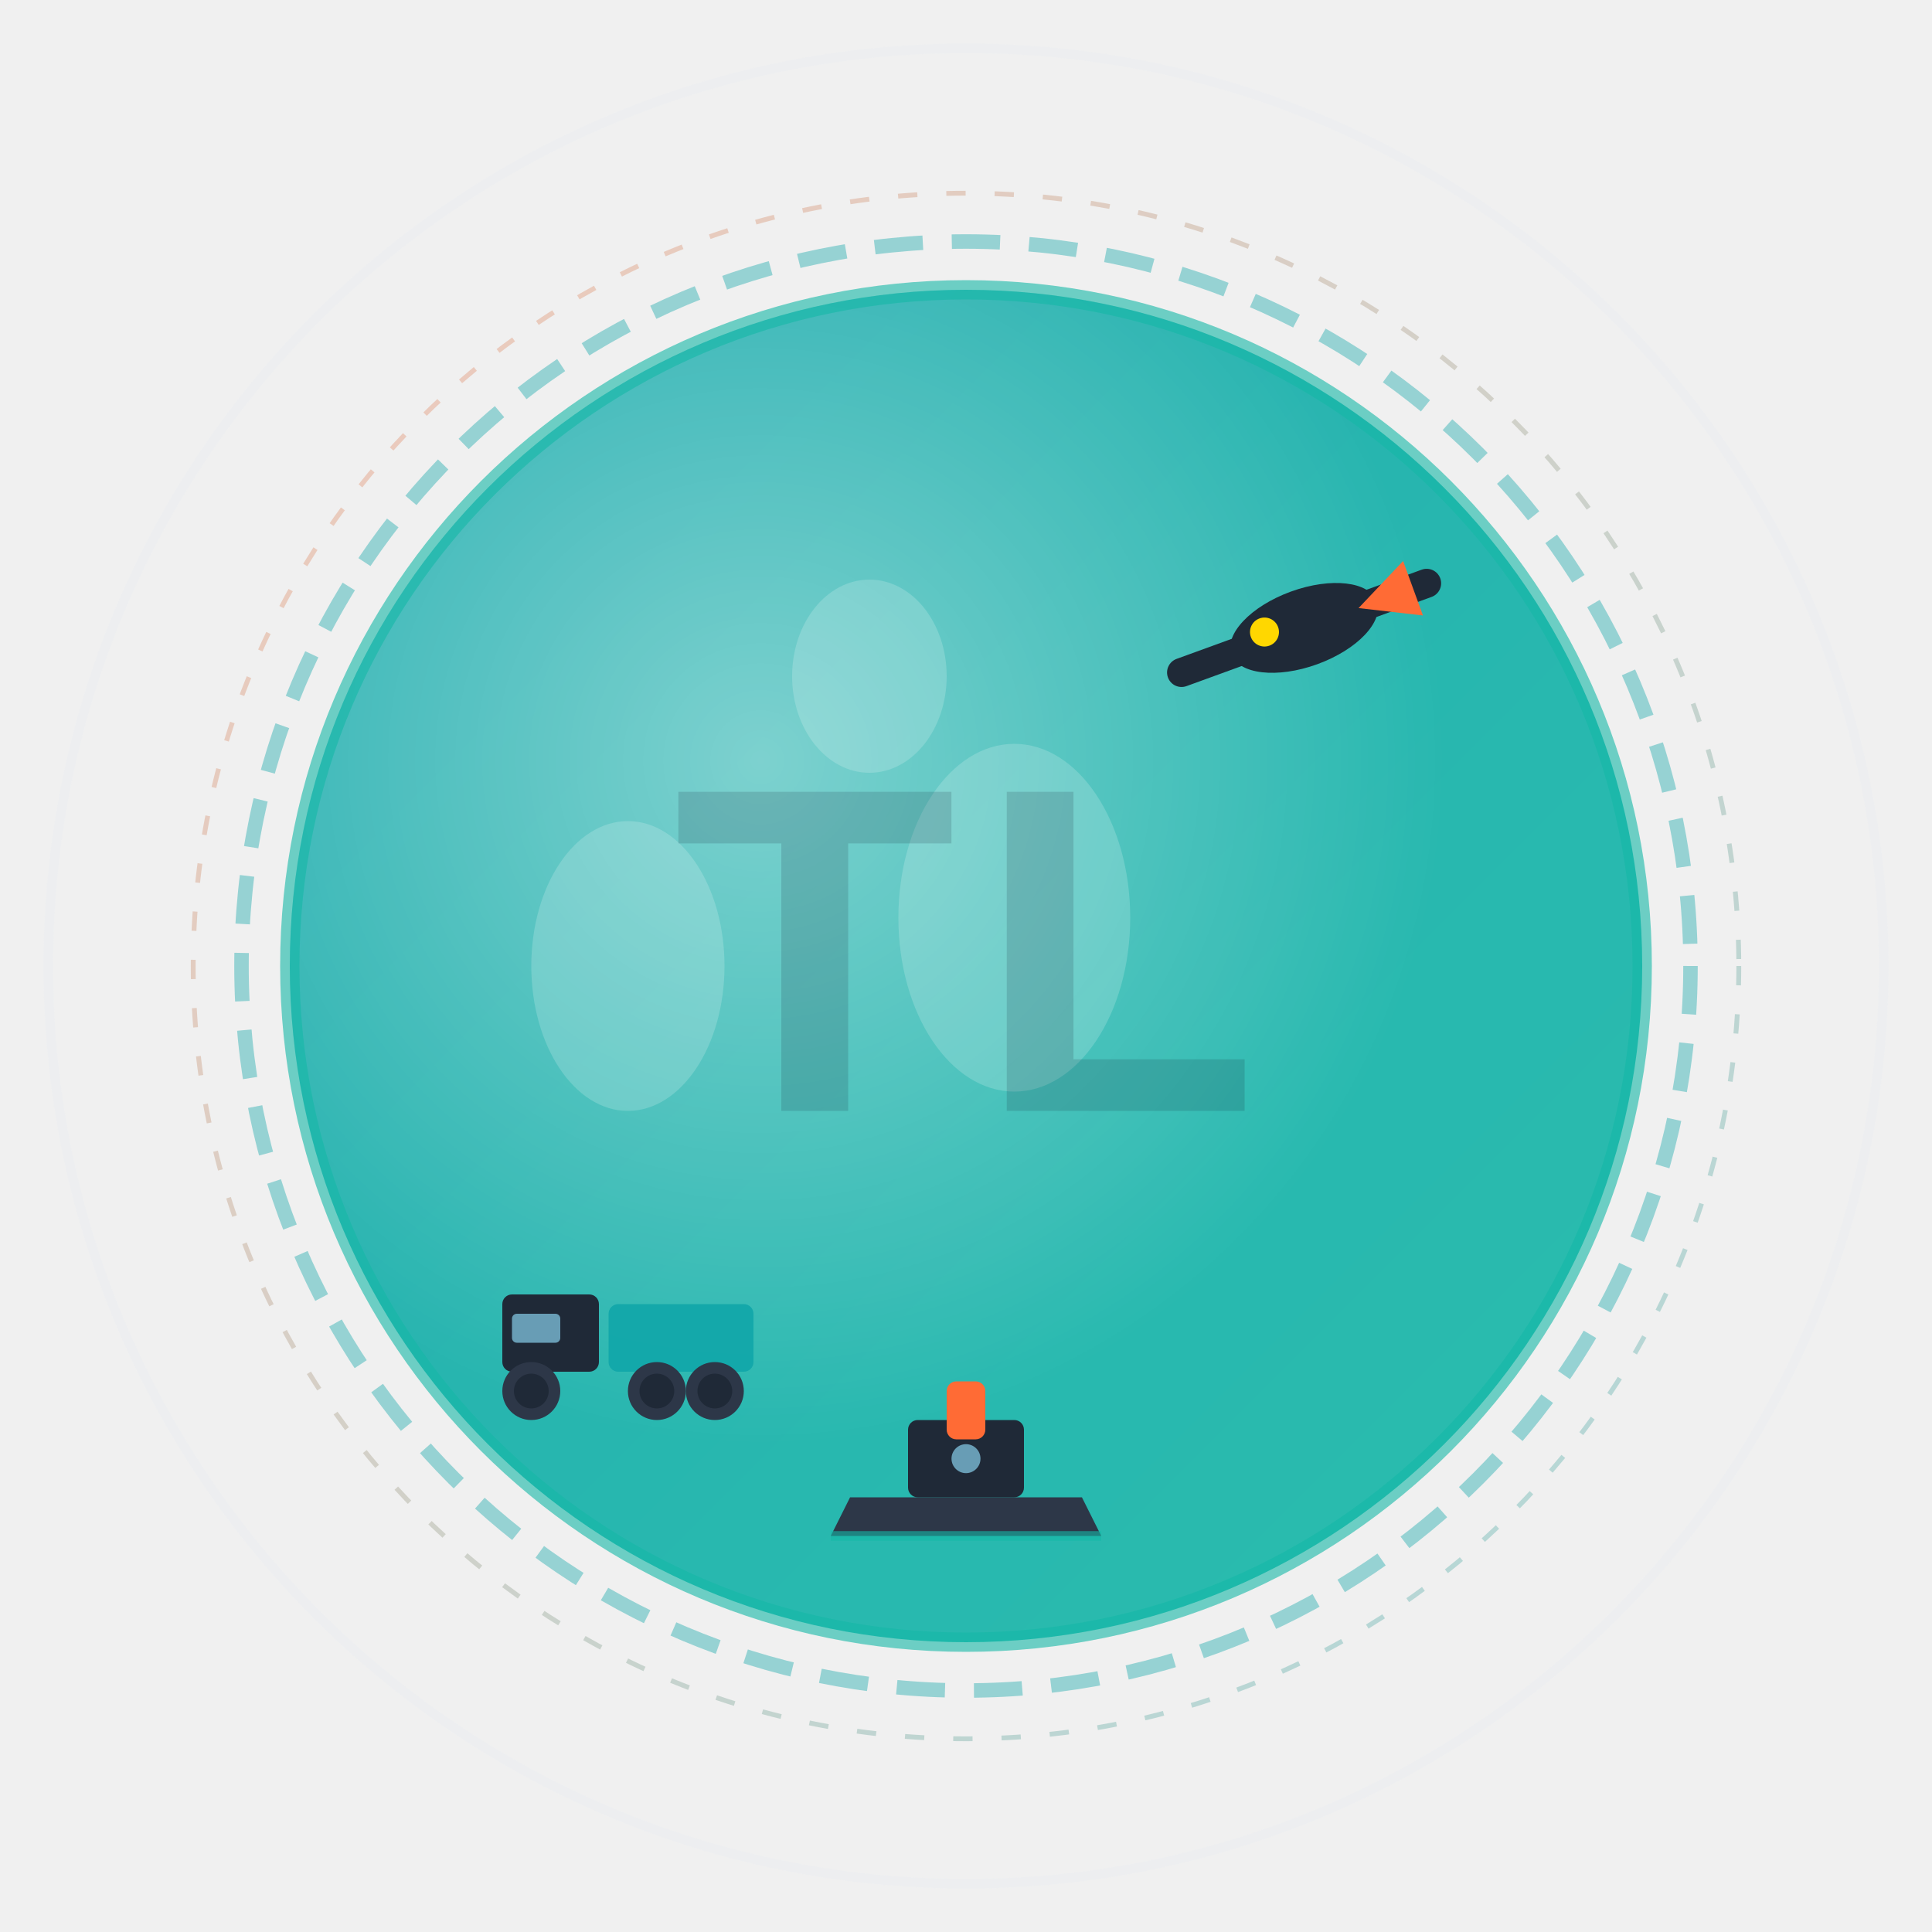
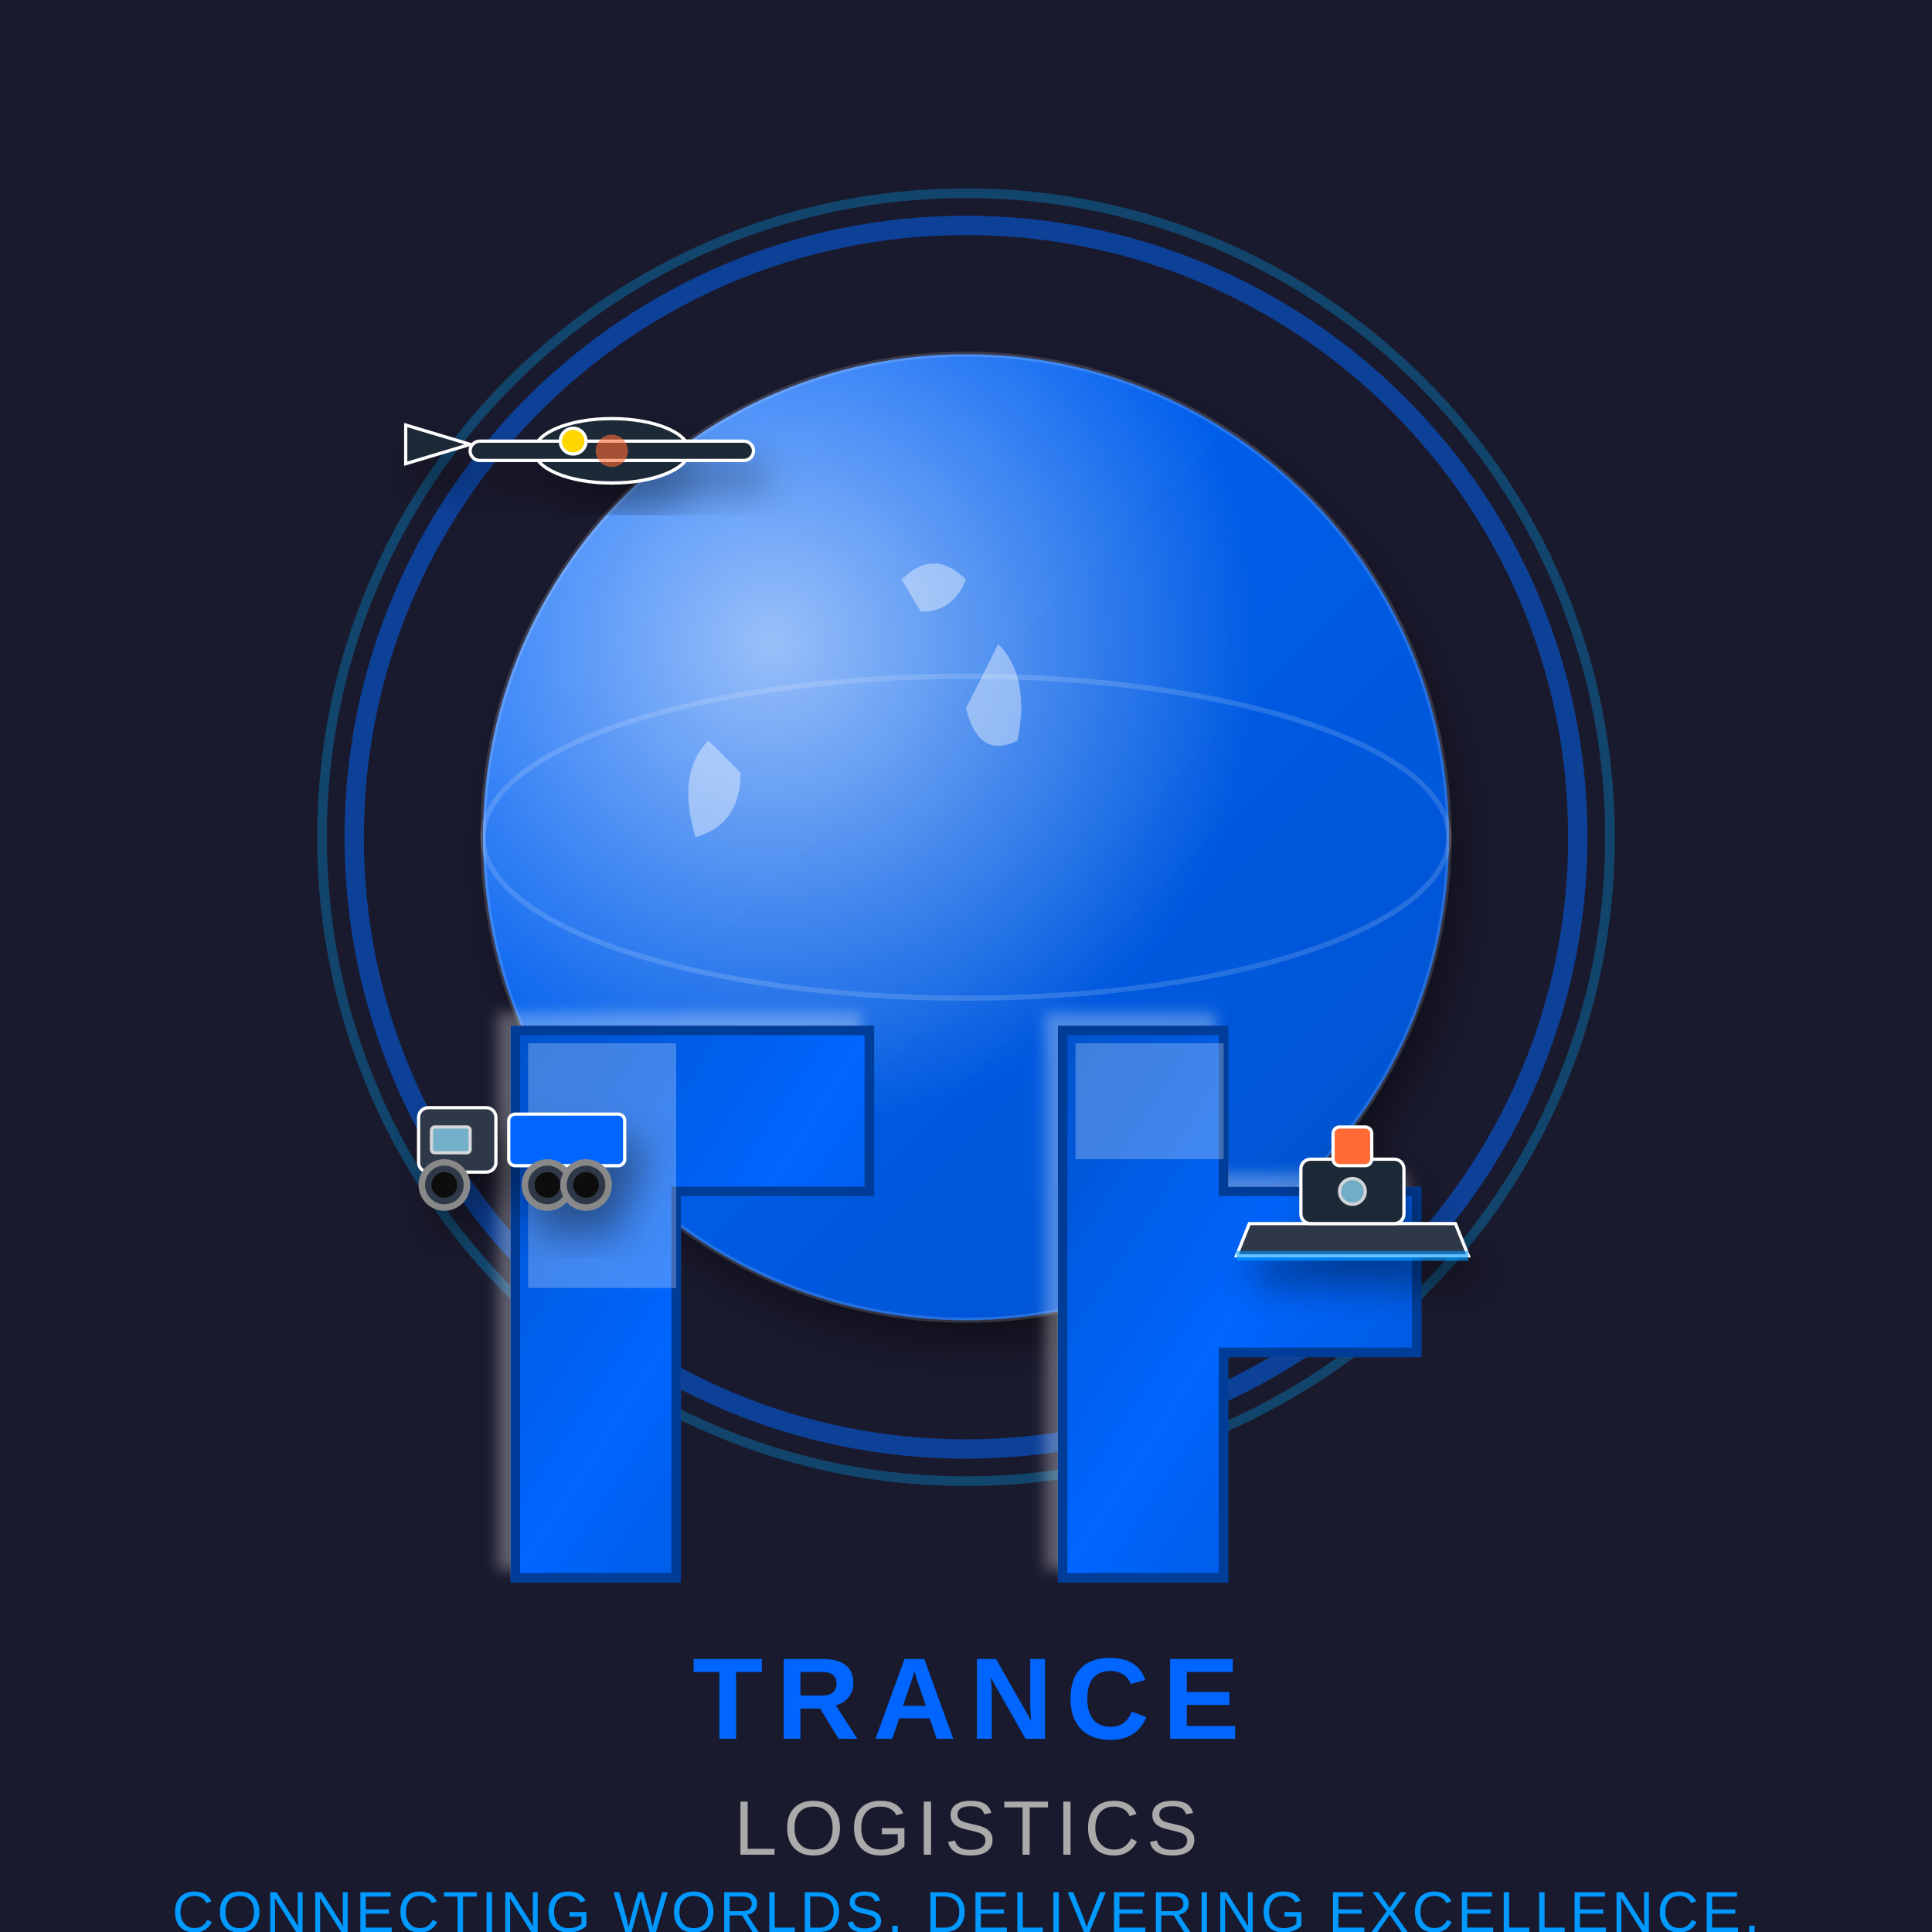
- <svg xmlns="http://www.w3.org/2000/svg" viewBox="0 0 200 200">
+ <svg xmlns="http://www.w3.org/2000/svg" viewBox="0 0 300 300">
  <defs>
+     <linearGradient id="blueGradient" x1="0%" y1="0%" x2="100%" y2="100%">
+       <stop offset="0%" style="stop-color:#0052CC;stop-opacity:1" />
+       <stop offset="50%" style="stop-color:#0066FF;stop-opacity:1" />
+       <stop offset="100%" style="stop-color:#0052CC;stop-opacity:1" />
+     </linearGradient>
+     <linearGradient id="whiteGradient" x1="0%" y1="0%" x2="100%" y2="100%">
+       <stop offset="0%" style="stop-color:#F5F5F5;stop-opacity:1" />
+       <stop offset="100%" style="stop-color:#D3D3D3;stop-opacity:1" />
+     </linearGradient>
    <linearGradient id="globeGradient" x1="0%" y1="0%" x2="100%" y2="100%">
-       <stop offset="0%" style="stop-color:#0EA5A8;stop-opacity:1" />
-       <stop offset="100%" style="stop-color:#14B8A6;stop-opacity:1" />
+       <stop offset="0%" style="stop-color:#0066FF;stop-opacity:1" />
+       <stop offset="100%" style="stop-color:#0052CC;stop-opacity:1" />
    </linearGradient>
-     <linearGradient id="accentGradient" x1="0%" y1="0%" x2="100%" y2="100%">
-       <stop offset="0%" style="stop-color:#FF6B35;stop-opacity:1" />
-       <stop offset="100%" style="stop-color:#0EA5A8;stop-opacity:1" />
-     </linearGradient>
-     <radialGradient id="gloss" cx="35%" cy="35%">
-       <stop offset="0%" style="stop-color:white;stop-opacity:0.4" />
+     <radialGradient id="globeGloss" cx="30%" cy="30%">
+       <stop offset="0%" style="stop-color:white;stop-opacity:0.6" />
      <stop offset="100%" style="stop-color:white;stop-opacity:0" />
    </radialGradient>
+     <filter id="shadow" x="-50%" y="-50%" width="200%" height="200%">
+       <feDropShadow dx="2" dy="4" stdDeviation="3" flood-opacity="0.4" />
+     </filter>
  </defs>
-   <circle cx="100" cy="100" r="95" fill="none" stroke="#E8ECF1" stroke-width="1" opacity="0.3" />
-   <circle cx="100" cy="100" r="70" fill="url(#globeGradient)" opacity="0.9" />
-   <circle cx="100" cy="100" r="70" fill="url(#gloss)" />
-   <g opacity="0.3" fill="rgba(255,255,255,0.6)">
-     <ellipse cx="105" cy="95" rx="12" ry="18" />
-     <ellipse cx="90" cy="70" rx="8" ry="10" />
-     <ellipse cx="65" cy="100" rx="10" ry="15" />
+   <rect width="300" height="300" fill="#1a1a2e" />
+   <circle cx="150" cy="130" r="95" fill="none" stroke="#0066FF" stroke-width="3" opacity="0.5" />
+   <circle cx="150" cy="130" r="100" fill="none" stroke="#00AAFF" stroke-width="1.5" opacity="0.3" />
+   <circle cx="150" cy="130" r="75" fill="url(#globeGradient)" filter="url(#shadow)" />
+   <circle cx="150" cy="130" r="75" fill="url(#globeGloss)" />
+   <g opacity="0.4" fill="#ffffff">
+     <path d="M 140 90 Q 145 85 150 90 Q 148 95 143 95 Z" />
+     <path d="M 155 100 Q 160 105 158 115 Q 152 118 150 110 Z" />
+     <path d="M 110 115 Q 105 120 108 130 Q 115 128 115 120 Z" />
  </g>
-   <circle cx="100" cy="100" r="70" fill="none" stroke="#14B8A6" stroke-width="2" opacity="0.6" />
-   <circle cx="100" cy="100" r="75" fill="none" stroke="#0EA5A8" stroke-width="1.5" opacity="0.4" stroke-dasharray="5,3" />
-   <g transform="translate(135, 65) rotate(-20)">
-     <ellipse cx="0" cy="0" rx="8" ry="4" fill="#1F2937" />
-     <rect x="-15" y="-1.5" width="30" height="3" fill="#1F2937" rx="1.5" />
-     <polygon points="6,0 12,-3 12,3" fill="#FF6B35" />
-     <circle cx="-4" cy="-1" r="1.5" fill="#FFD700" />
+   <circle cx="150" cy="130" r="75" fill="none" stroke="#ffffff" stroke-width="0.8" opacity="0.15" />
+   <ellipse cx="150" cy="130" rx="75" ry="25" fill="none" stroke="#ffffff" stroke-width="0.8" opacity="0.15" />
+   <defs>
+     <filter id="textShadow">
+       <feDropShadow dx="3" dy="3" stdDeviation="2" flood-opacity="0.6" flood-color="#000000" />
+       <feDropShadow dx="-2" dy="-2" stdDeviation="1" flood-opacity="0.3" flood-color="#ffffff" />
+     </filter>
+   </defs>
+   <g filter="url(#textShadow)">
+     <path d="M 80 160 L 80 245 L 105 245 L 105 185 L 135 185 L 135 160 Z" fill="url(#blueGradient)" stroke="#003D99" stroke-width="1.5" />
+     <path d="M 82 162 L 82 200 L 105 200 L 105 162 Z" fill="white" opacity="0.25" />
  </g>
-   <g transform="translate(60, 140)">
-     <rect x="-8" y="-6" width="10" height="8" fill="#1F2937" rx="1" />
-     <rect x="3" y="-5" width="15" height="7" fill="#0EA5A8" rx="1" opacity="0.85" />
-     <circle cx="-5" cy="4" r="3" fill="#2D3748" />
-     <circle cx="-5" cy="4" r="1.8" fill="#1F2937" />
-     <circle cx="8" cy="4" r="3" fill="#2D3748" />
-     <circle cx="8" cy="4" r="1.8" fill="#1F2937" />
-     <circle cx="14" cy="4" r="3" fill="#2D3748" />
-     <circle cx="14" cy="4" r="1.8" fill="#1F2937" />
-     <rect x="-7" y="-4" width="5" height="3" fill="#87CEEB" rx="0.5" opacity="0.7" />
+   <g filter="url(#textShadow)">
+     <path d="M 165 160 L 165 245 L 190 245 L 190 210 L 220 210 L 220 185 L 190 185 L 190 160 Z" fill="url(#blueGradient)" stroke="#003D99" stroke-width="1.5" />
+     <path d="M 167 162 L 167 180 L 190 180 L 190 162 Z" fill="white" opacity="0.25" />
  </g>
-   <g transform="translate(100, 155)">
-     <path d="M -12 0 L -14 4 L 14 4 L 12 0 Z" fill="#2D3748" />
-     <line x1="-14" y1="4" x2="14" y2="4" stroke="#14B8A6" stroke-width="1" opacity="0.6" />
-     <rect x="-6" y="-8" width="12" height="8" fill="#1F2937" rx="1" />
-     <rect x="-2" y="-12" width="4" height="6" fill="#FF6B35" rx="1" />
-     <circle cx="0" cy="-4" r="1.5" fill="#87CEEB" opacity="0.7" />
+   <g transform="translate(95, 70)" filter="url(#shadow)">
+     <ellipse cx="0" cy="0" rx="12" ry="5" fill="#1F2937" stroke="#ffffff" stroke-width="0.5" />
+     <rect x="-22" y="-1.5" width="44" height="3" fill="#1F2937" rx="1.5" stroke="#ffffff" stroke-width="0.5" />
+     <polygon points="-22,-1 -32,-4 -32,2" fill="#1F2937" stroke="#ffffff" stroke-width="0.5" />
+     <circle cx="-6" cy="-1.5" r="2" fill="#FFD700" stroke="#ffffff" stroke-width="0.5" />
+     <circle cx="0" cy="0" r="2.5" fill="#FF6B35" opacity="0.6" />
  </g>
-   <g opacity="0.15">
-     <text x="100" y="115" font-family="Arial, sans-serif" font-size="48" font-weight="bold" fill="#0F172A" text-anchor="middle" letter-spacing="2">TL</text>
+   <g transform="translate(75, 180)" filter="url(#shadow)">
+     <rect x="-10" y="-8" width="12" height="10" fill="#2D3748" rx="1.5" stroke="#ffffff" stroke-width="0.5" />
+     <rect x="4" y="-7" width="18" height="8" fill="#0066FF" rx="1" stroke="#ffffff" stroke-width="0.5" />
+     <circle cx="-6" cy="4" r="3.5" fill="#2D3748" stroke="#888888" stroke-width="1" />
+     <circle cx="-6" cy="4" r="2" fill="#111111" />
+     <circle cx="10" cy="4" r="3.5" fill="#2D3748" stroke="#888888" stroke-width="1" />
+     <circle cx="10" cy="4" r="2" fill="#111111" />
+     <circle cx="16" cy="4" r="3.5" fill="#2D3748" stroke="#888888" stroke-width="1" />
+     <circle cx="16" cy="4" r="2" fill="#111111" />
+     <rect x="-8" y="-5" width="6" height="4" fill="#87CEEB" rx="0.5" stroke="#ffffff" stroke-width="0.5" opacity="0.8" />
  </g>
-   <circle cx="100" cy="100" r="80" fill="none" stroke="url(#accentGradient)" stroke-width="0.5" opacity="0.3" stroke-dasharray="2,3" />
+   <g transform="translate(210, 190)" filter="url(#shadow)">
+     <path d="M -16 0 L -18 5 L 18 5 L 16 0 Z" fill="#2D3748" stroke="#ffffff" stroke-width="0.5" />
+     <rect x="-8" y="-10" width="16" height="10" fill="#1F2937" rx="1.5" stroke="#ffffff" stroke-width="0.5" />
+     <rect x="-3" y="-15" width="6" height="6" fill="#FF6B35" rx="1" stroke="#ffffff" stroke-width="0.5" />
+     <circle cx="0" cy="-5" r="2" fill="#87CEEB" stroke="#ffffff" stroke-width="0.5" opacity="0.8" />
+     <line x1="-18" y1="5" x2="18" y2="5" stroke="#0099FF" stroke-width="1.5" opacity="0.6" />
+   </g>
+   <text x="150" y="270" font-family="Arial, sans-serif" font-size="18" font-weight="bold" fill="#0066FF" text-anchor="middle" letter-spacing="2">TRANCE</text>
+   <text x="150" y="288" font-family="Arial, sans-serif" font-size="12" fill="#AAAAAA" text-anchor="middle" letter-spacing="1">LOGISTICS</text>
+   <text x="150" y="300" font-family="Arial, sans-serif" font-size="9" fill="#0099FF" text-anchor="middle" letter-spacing="0.5">CONNECTING WORLDS. DELIVERING EXCELLENCE.</text>
</svg>
